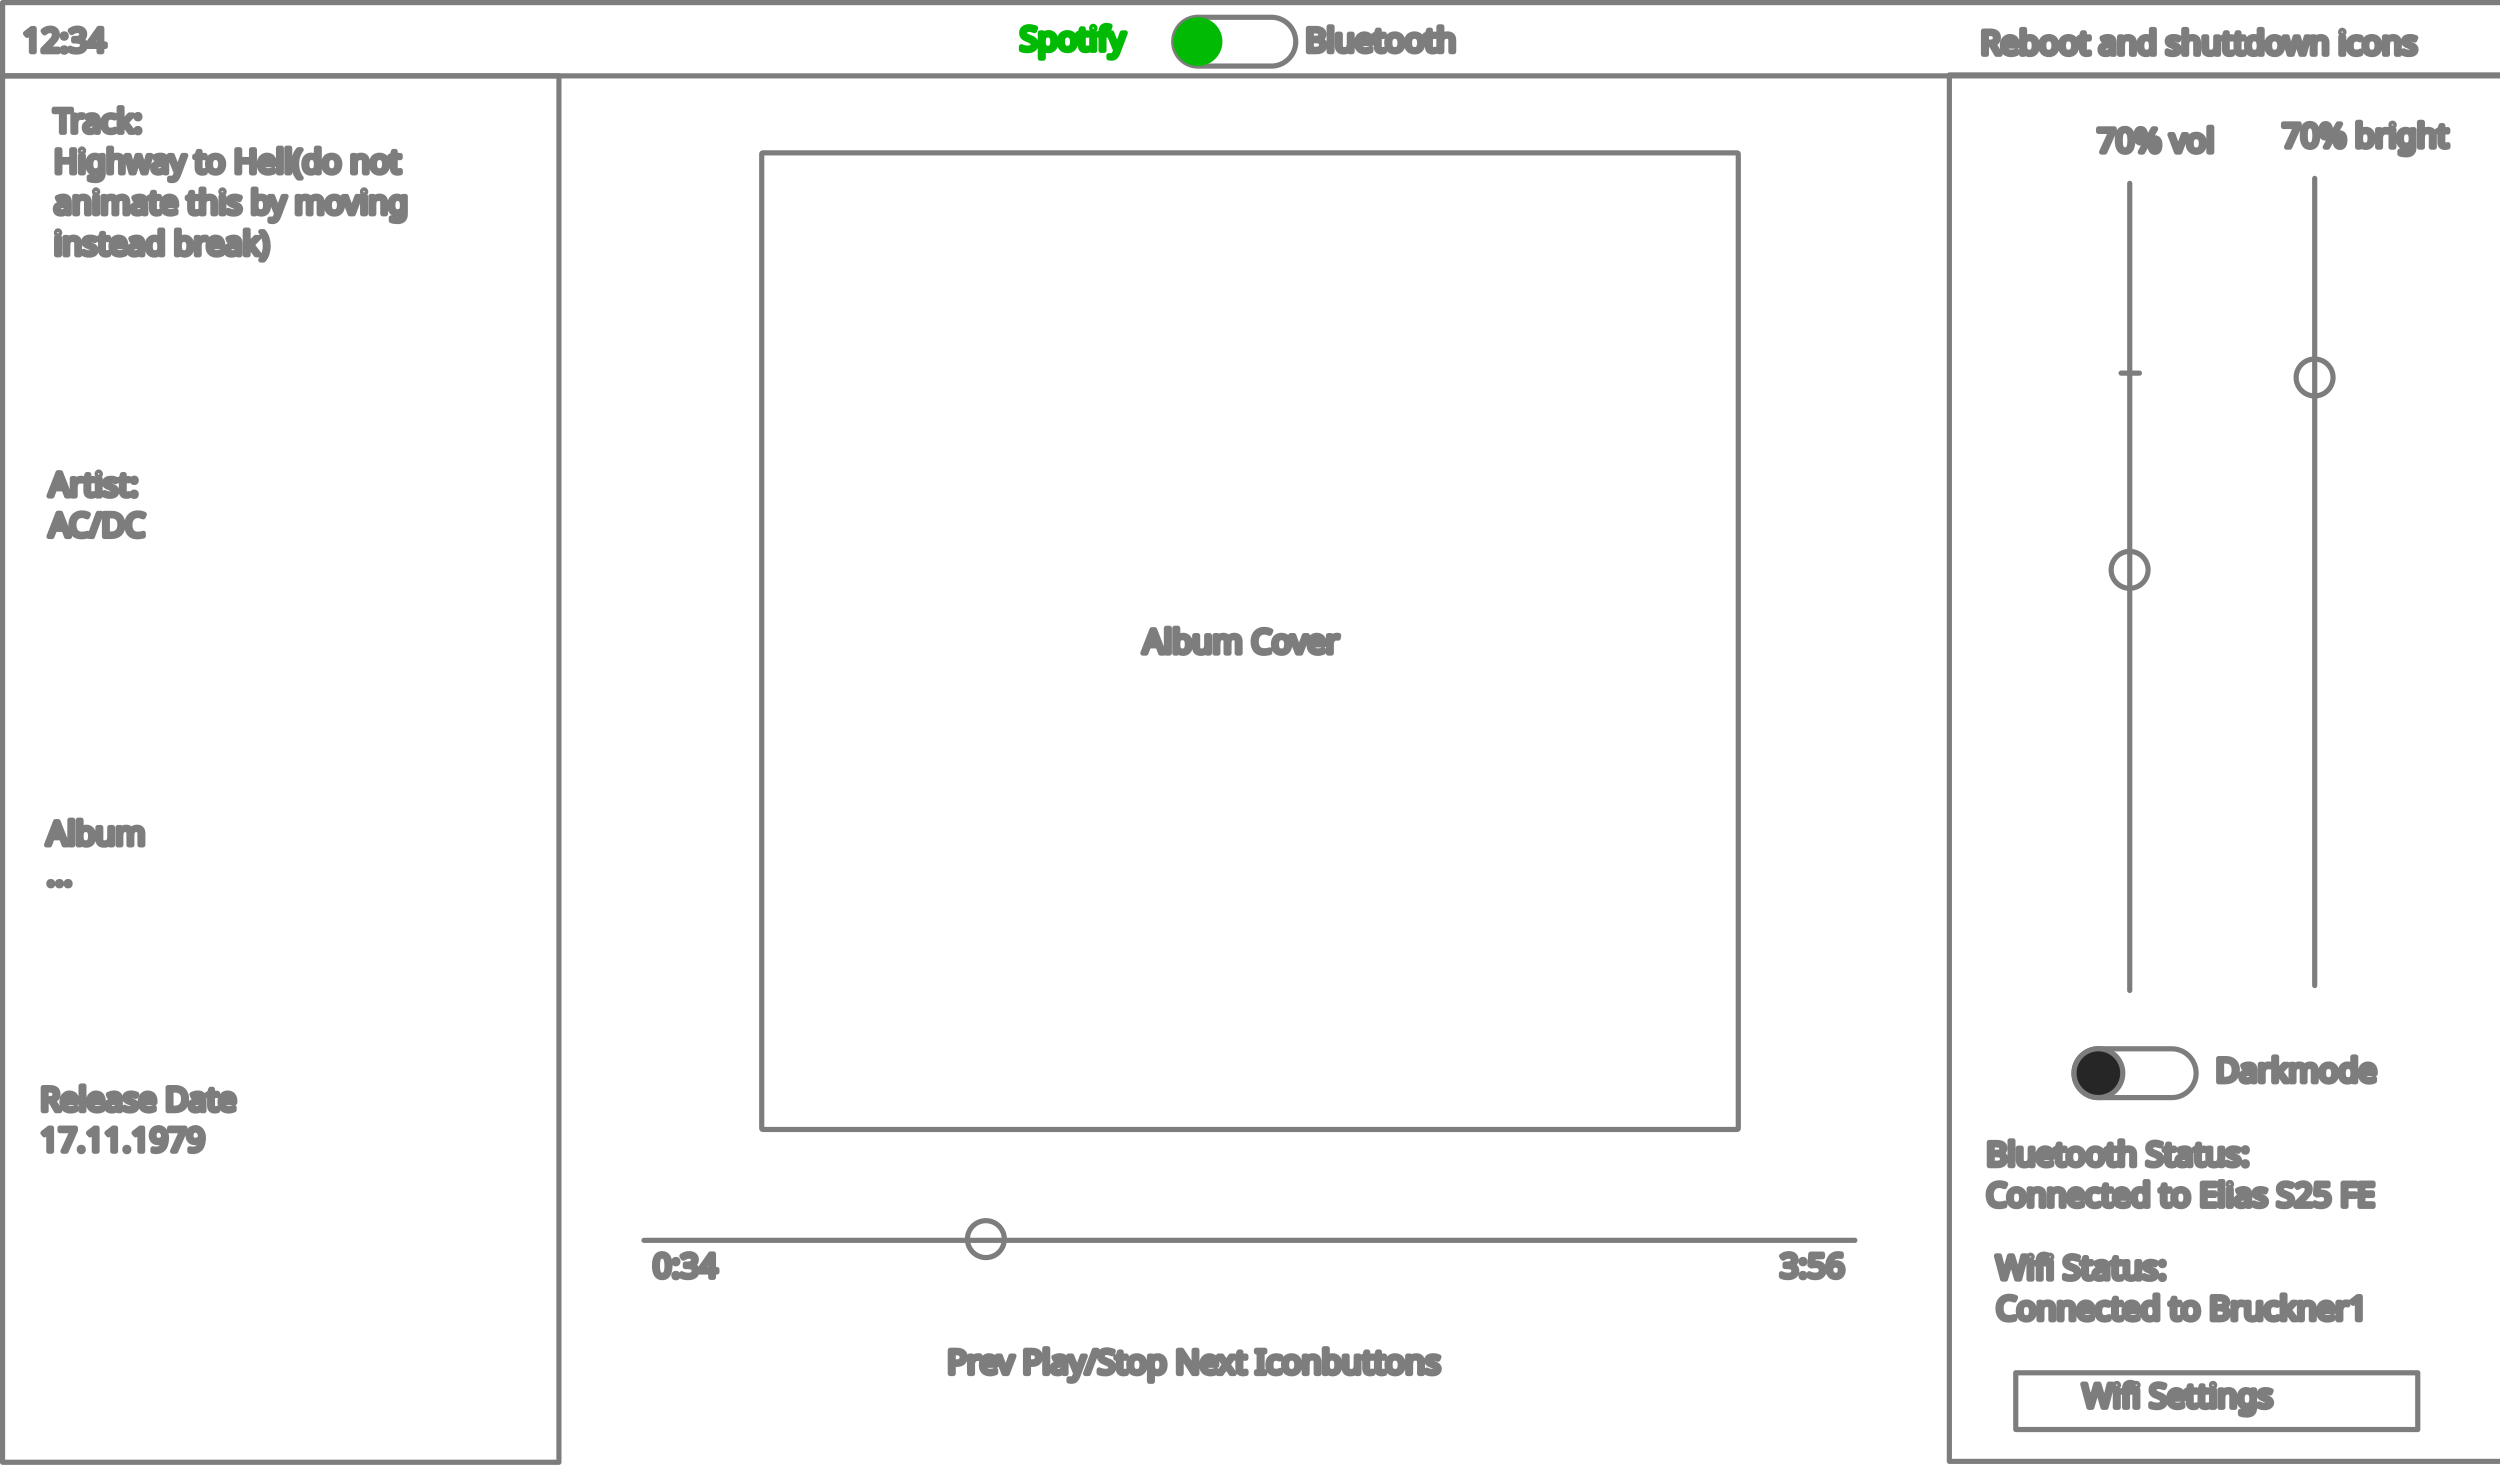
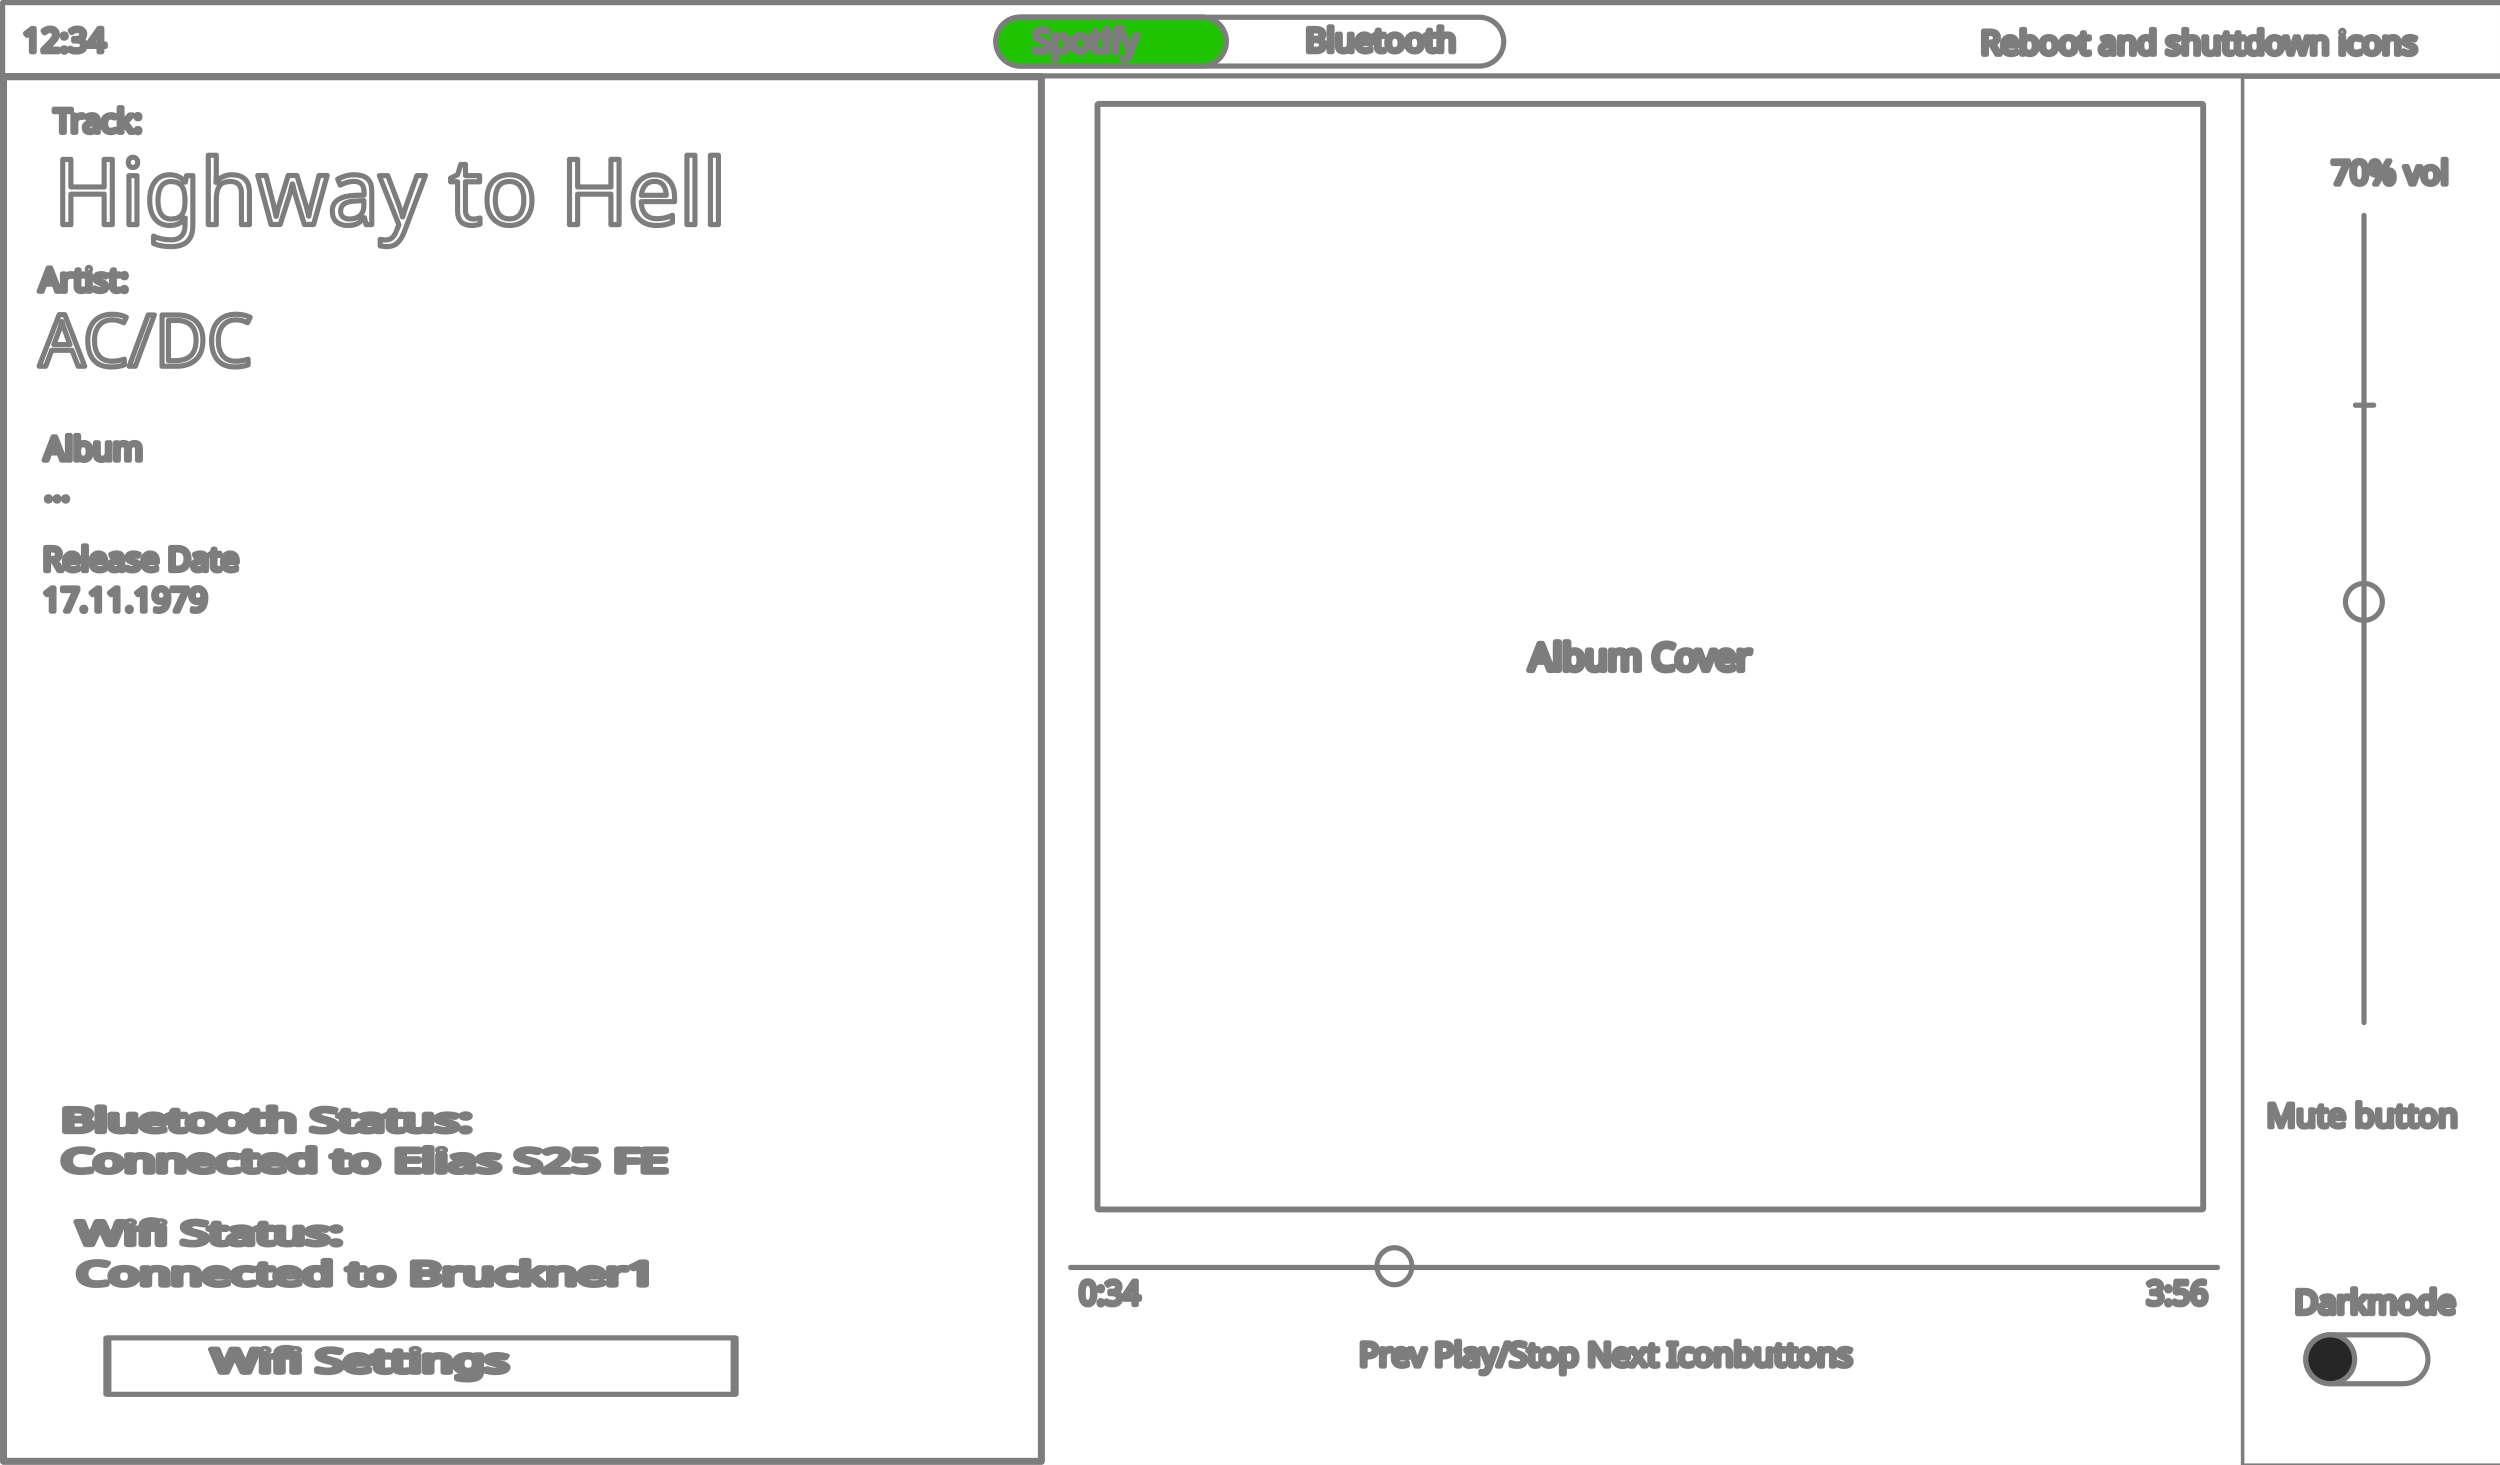
<svg xmlns="http://www.w3.org/2000/svg" width="1024" height="600" viewBox="0 0 270.933 158.75" version="1.1" id="svg1">
  <defs id="defs1" />
  <rect style="fill:#ffffff;stroke:none;stroke-width:0.563;stroke-linecap:round;stroke-linejoin:round;fill-opacity:1" id="rect3" width="270.933" height="158.75" x="0" y="-1.9539925e-14" />
-   <g id="g17" transform="matrix(0.9907909,0,0,0.996291,3.39274,0.4943175)">
-     <rect style="fill:none;stroke:#7d7d7d;stroke-width:0.563;stroke-linecap:round;stroke-linejoin:round" id="rect9-4" width="60.854" height="150.812" x="209.798" y="7.656" />
-     <g id="g18" transform="translate(10.25064,-4.560497)">
-       <path style="fill:none;stroke:#7d7d7d;stroke-width:0.567;stroke-linecap:round;stroke-linejoin:round" d="M 219.277,24.007 V 111.804" id="path5-0" />
-       <ellipse style="fill:none;stroke:#7d7d7d;stroke-width:0.567;stroke-linecap:round;stroke-linejoin:round" id="path6-0" cx="219.265" cy="66.051" rx="2.019" ry="2.007" />
-       <text xml:space="preserve" style="font-style:normal;font-variant:normal;font-weight:100;font-stretch:normal;font-size:3.551px;font-family:'JetBrainsMono Nerd Font';-inkscape-font-specification:'JetBrainsMono Nerd Font, Thin';font-variant-ligatures:normal;font-variant-caps:normal;font-variant-numeric:normal;font-variant-east-asian:normal;writing-mode:lr-tb;direction:ltr;fill:none;stroke:#7d7d7d;stroke-width:0.567;stroke-linecap:round;stroke-linejoin:round" x="215.116" y="20.659" id="text18" transform="scale(1.002772,0.997236)">
-         <tspan id="tspan18" style="stroke-width:0.567" x="215.116" y="20.659">70% vol</tspan>
-       </text>
-       <path style="fill:#262626;fill-opacity:1;stroke:#7d7d7d;stroke-width:0.567;stroke-linecap:round;stroke-linejoin:round;stroke-opacity:1" d="m 218.334,44.651 h 2" id="path31" />
-     </g>
-     <g id="g19" transform="translate(30.48217,-5.097026)">
-       <path style="fill:none;stroke:#7d7d7d;stroke-width:0.567;stroke-linecap:round;stroke-linejoin:round" d="M 219.277,24.007 V 111.804" id="path18" />
-       <circle style="fill:none;stroke:#7d7d7d;stroke-width:0.563;stroke-linecap:round;stroke-linejoin:round" id="circle18" cx="219.741" cy="46.083" r="2" transform="matrix(1.009295,0,0,1.003723,-2.518238,-0.5910036)" />
-       <text xml:space="preserve" style="font-style:normal;font-variant:normal;font-weight:100;font-stretch:normal;font-size:3.551px;font-family:'JetBrainsMono Nerd Font';-inkscape-font-specification:'JetBrainsMono Nerd Font, Thin';font-variant-ligatures:normal;font-variant-caps:normal;font-variant-numeric:normal;font-variant-east-asian:normal;writing-mode:lr-tb;direction:ltr;fill:none;stroke:#7d7d7d;stroke-width:0.567;stroke-linecap:round;stroke-linejoin:round" x="215.116" y="20.659" id="text19" transform="scale(1.002772,0.997236)">
-         <tspan id="tspan19" style="stroke-width:0.567" x="215.116" y="20.659">70% bright</tspan>
-       </text>
-     </g>
-     <g id="g22">
+   <g id="g9" transform="matrix(0.9907909,0,0,0.996291,0.01409894,-0.3044869)">
+     <rect style="fill:none;stroke:#7d7d7d;stroke-width:0.768;stroke-linecap:round;stroke-linejoin:round" id="rect9" width="113.521" height="150.608" x="0.37" y="8.655" />
+     <text xml:space="preserve" style="font-size:3.528px;font-family:'JetBrainsMono Nerd Font';-inkscape-font-specification:'JetBrainsMono Nerd Font, Normal';writing-mode:lr-tb;direction:ltr;fill:none;stroke:#7d7d7d;stroke-width:0.563;stroke-linecap:round;stroke-linejoin:round" x="5.88" y="14.7" id="text10">
+       <tspan id="tspan10" style="stroke-width:0.563" x="5.88" y="14.7">Track:</tspan>
+       <tspan style="font-style:normal;font-variant:normal;font-weight:100;font-stretch:normal;font-size:9.942px;font-family:Sans;-inkscape-font-specification:'Sans, Thin';font-variant-ligatures:normal;font-variant-caps:normal;font-variant-numeric:normal;font-variant-east-asian:normal;stroke-width:0.563" x="5.88" y="24.739" id="tspan17">Highway to Hell</tspan>
+     </text>
+     <text xml:space="preserve" style="font-size:3.528px;font-family:'JetBrainsMono Nerd Font';-inkscape-font-specification:'JetBrainsMono Nerd Font, Normal';writing-mode:lr-tb;direction:ltr;fill:none;stroke:#7d7d7d;stroke-width:0.563;stroke-linecap:round;stroke-linejoin:round" x="4.266" y="31.99" id="text13">
+       <tspan id="tspan12" style="stroke-width:0.563" x="4.266" y="31.99">Artist:</tspan>
+       <tspan style="font-style:normal;font-variant:normal;font-weight:100;font-stretch:normal;font-size:7.812px;font-family:Sans;-inkscape-font-specification:'Sans, Thin';font-variant-ligatures:normal;font-variant-caps:normal;font-variant-numeric:normal;font-variant-east-asian:normal;stroke-width:0.563" x="4.266" y="40.144" id="tspan13">AC/DC</tspan>
+     </text>
+     <text xml:space="preserve" style="font-size:3.528px;font-family:'JetBrainsMono Nerd Font';-inkscape-font-specification:'JetBrainsMono Nerd Font, Normal';writing-mode:lr-tb;direction:ltr;fill:none;stroke:#7d7d7d;stroke-width:0.563;stroke-linecap:round;stroke-linejoin:round" x="4.808" y="50.359" id="text15">
+       <tspan id="tspan14" style="stroke-width:0.563" x="4.808" y="50.359">Album</tspan>
+       <tspan style="font-style:normal;font-variant:normal;font-weight:100;font-stretch:normal;font-size:3.528px;font-family:'JetBrainsMono Nerd Font';-inkscape-font-specification:'JetBrainsMono Nerd Font, Thin';font-variant-ligatures:normal;font-variant-caps:normal;font-variant-numeric:normal;font-variant-east-asian:normal;stroke-width:0.563" x="4.808" y="54.768" id="tspan15">...</tspan>
+     </text>
+     <text xml:space="preserve" style="font-size:3.528px;font-family:'JetBrainsMono Nerd Font';-inkscape-font-specification:'JetBrainsMono Nerd Font, Normal';writing-mode:lr-tb;direction:ltr;fill:none;stroke:#7d7d7d;stroke-width:0.563;stroke-linecap:round;stroke-linejoin:round" x="4.64" y="62.372" id="text15-7">
+       <tspan id="tspan14-0" style="stroke-width:0.563" x="4.64" y="62.372">Release Date</tspan>
+       <tspan style="font-style:normal;font-variant:normal;font-weight:100;font-stretch:normal;font-size:3.528px;font-family:'JetBrainsMono Nerd Font';-inkscape-font-specification:'JetBrainsMono Nerd Font, Thin';font-variant-ligatures:normal;font-variant-caps:normal;font-variant-numeric:normal;font-variant-east-asian:normal;stroke-width:0.563" x="4.64" y="66.782" id="tspan15-0">17.11.1979</tspan>
+     </text>
+     <g id="g22" transform="matrix(1.5604,0,0,0.9955523,-326.9725,-2.33418)">
      <text xml:space="preserve" style="font-style:normal;font-variant:normal;font-weight:100;font-stretch:normal;font-size:3.551px;font-family:'JetBrainsMono Nerd Font';-inkscape-font-specification:'JetBrainsMono Nerd Font, Thin';font-variant-ligatures:normal;font-variant-caps:normal;font-variant-numeric:normal;font-variant-east-asian:normal;writing-mode:lr-tb;direction:ltr;fill:none;stroke:#7d7d7d;stroke-width:0.567;stroke-linecap:round;stroke-linejoin:round" x="223.725" y="153.011" id="text20" transform="scale(1.002772,0.9972359)">
        <tspan style="stroke-width:0.567" x="223.725" y="153.011" id="tspan21">Wifi Settings</tspan>
      </text>
      <rect style="fill:none;stroke:#7d7d7d;stroke-width:0.567;stroke-linecap:round;stroke-linejoin:round" id="rect19" width="43.97" height="6.17" x="217.061" y="148.832" />
      <text xml:space="preserve" style="font-style:normal;font-variant:normal;font-weight:100;font-stretch:normal;font-size:3.551px;font-family:'JetBrainsMono Nerd Font';-inkscape-font-specification:'JetBrainsMono Nerd Font, Thin';font-variant-ligatures:normal;font-variant-caps:normal;font-variant-numeric:normal;font-variant-east-asian:normal;writing-mode:lr-tb;direction:ltr;fill:none;stroke:#7d7d7d;stroke-width:0.567;stroke-linecap:round;stroke-linejoin:round" x="213.233" y="126.648" id="text22" transform="scale(1.002772,0.9972359)">
        <tspan id="tspan22" style="stroke-width:0.567" x="213.233" y="126.648">Bluetooth Status:</tspan>
        <tspan style="stroke-width:0.567" x="213.233" y="131.087" id="tspan23">Connected to Elias S25 FE</tspan>
      </text>
      <text xml:space="preserve" style="font-style:normal;font-variant:normal;font-weight:100;font-stretch:normal;font-size:3.551px;font-family:'JetBrainsMono Nerd Font';-inkscape-font-specification:'JetBrainsMono Nerd Font, Thin';font-variant-ligatures:normal;font-variant-caps:normal;font-variant-numeric:normal;font-variant-east-asian:normal;writing-mode:lr-tb;direction:ltr;fill:none;stroke:#7d7d7d;stroke-width:0.567;stroke-linecap:round;stroke-linejoin:round" x="214.309" y="139.023" id="text24" transform="scale(1.002772,0.9972359)">
        <tspan id="tspan24" style="stroke-width:0.567" x="214.309" y="139.023">Wifi Status:</tspan>
        <tspan style="stroke-width:0.567" x="214.309" y="143.461" id="tspan25">Connected to Bruckner1</tspan>
        <tspan style="stroke-width:0.567" x="214.309" y="147.899" id="tspan26" />
      </text>
    </g>
-     <g id="g28" transform="translate(-9.171626,1.073058)">
+     <text xml:space="preserve" style="font-weight:100;font-size:3.551px;font-family:'JetBrainsMono Nerd Font';-inkscape-font-specification:'JetBrainsMono Nerd Font, Thin';writing-mode:lr-tb;direction:ltr;fill:#20c300;fill-opacity:1;stroke:#7d7d7d;stroke-width:0.503;stroke-linecap:round;stroke-linejoin:round;stroke-opacity:1" x="247.204" y="123.243" id="text30" transform="scale(1.002772,0.997236)">
+       <tspan style="stroke-width:0.503" x="247.204" y="123.243" id="tspan31">Mute button</tspan>
+     </text>
+   </g>
+   <g id="g32">
+     <g id="g28" transform="matrix(0.9907909,0,0,0.996291,19.42891,32.56666)">
      <rect style="fill:none;stroke:#7d7d7d;stroke-width:0.563;stroke-linecap:round;stroke-linejoin:round" id="rect2-8" width="13.229" height="5.292" x="234.617" y="124.714" rx="2.646" ry="2.646" transform="matrix(1.009295,0,0,1.003723,-4.189207,-12.66291)" />
      <circle style="fill:#262626;fill-opacity:1;stroke:#7d7d7d;stroke-width:0.563;stroke-linecap:round;stroke-linejoin:round;stroke-opacity:1" id="path2-7" cx="237.254" cy="127.352" r="2.646" transform="matrix(1.009295,0,0,1.003723,-4.189207,-12.66291)" />
-       <text xml:space="preserve" style="font-style:normal;font-variant:normal;font-weight:100;font-stretch:normal;font-size:3.551px;font-family:'JetBrainsMono Nerd Font';-inkscape-font-specification:'JetBrainsMono Nerd Font, Thin';font-variant-ligatures:normal;font-variant-caps:normal;font-variant-numeric:normal;font-variant-east-asian:normal;writing-mode:lr-tb;direction:ltr;fill:none;stroke:#7d7d7d;stroke-width:0.567;stroke-linecap:round;stroke-linejoin:round;stroke-opacity:1" x="247.397" y="116.426" id="text29" transform="scale(1.002772,0.9972359)">
-         <tspan style="font-style:normal;font-variant:normal;font-weight:100;font-stretch:normal;font-size:3.551px;font-family:'JetBrainsMono Nerd Font';-inkscape-font-specification:'JetBrainsMono Nerd Font, Thin';font-variant-ligatures:normal;font-variant-caps:normal;font-variant-numeric:normal;font-variant-east-asian:normal;stroke-width:0.567" x="247.397" y="116.426" id="tspan30">Darkmode</tspan>
+       <text xml:space="preserve" style="font-style:normal;font-variant:normal;font-weight:100;font-stretch:normal;font-size:3.551px;font-family:'JetBrainsMono Nerd Font';-inkscape-font-specification:'JetBrainsMono Nerd Font, Thin';font-variant-ligatures:normal;font-variant-caps:normal;font-variant-numeric:normal;font-variant-east-asian:normal;writing-mode:lr-tb;direction:ltr;fill:none;stroke:#7d7d7d;stroke-width:0.567;stroke-linecap:round;stroke-linejoin:round;stroke-opacity:1" x="230.719" y="110.508" id="text29" transform="scale(1.002772,0.997236)">
+         <tspan style="font-style:normal;font-variant:normal;font-weight:100;font-stretch:normal;font-size:3.551px;font-family:'JetBrainsMono Nerd Font';-inkscape-font-specification:'JetBrainsMono Nerd Font, Thin';font-variant-ligatures:normal;font-variant-caps:normal;font-variant-numeric:normal;font-variant-east-asian:normal;stroke-width:0.567" x="230.719" y="110.508" id="tspan30">Darkmode</tspan>
      </text>
    </g>
+     <g id="g18" transform="matrix(0.9907909,0,0,0.996291,38.93958,-0.5747603)">
+       <path style="fill:none;stroke:#7d7d7d;stroke-width:0.567;stroke-linecap:round;stroke-linejoin:round" d="M 219.277,24.007 V 111.804" id="path5-0" />
+       <ellipse style="fill:none;stroke:#7d7d7d;stroke-width:0.567;stroke-linecap:round;stroke-linejoin:round" id="path6-0" cx="219.265" cy="66.051" rx="2.019" ry="2.007" />
+       <text xml:space="preserve" style="font-style:normal;font-variant:normal;font-weight:100;font-stretch:normal;font-size:3.551px;font-family:'JetBrainsMono Nerd Font';-inkscape-font-specification:'JetBrainsMono Nerd Font, Thin';font-variant-ligatures:normal;font-variant-caps:normal;font-variant-numeric:normal;font-variant-east-asian:normal;writing-mode:lr-tb;direction:ltr;fill:none;stroke:#7d7d7d;stroke-width:0.567;stroke-linecap:round;stroke-linejoin:round" x="215.116" y="20.659" id="text18" transform="scale(1.002772,0.997236)">
+         <tspan id="tspan18" style="stroke-width:0.567" x="215.116" y="20.659">70% vol</tspan>
+       </text>
+       <path style="fill:#262626;fill-opacity:1;stroke:#7d7d7d;stroke-width:0.567;stroke-linecap:round;stroke-linejoin:round;stroke-opacity:1" d="m 218.334,44.651 h 2" id="path31" />
+     </g>
+     <rect style="fill:none;stroke:#7d7d7d;stroke-width:0.382;stroke-linecap:round;stroke-linejoin:round" id="rect9-6" width="28.132" height="150.43" x="243.037" y="8.351" />
  </g>
-   <g id="g9" transform="matrix(0.9907909,0,0,0.996291,0.01409894,-0.3044869)">
-     <rect style="fill:none;stroke:#7d7d7d;stroke-width:0.563;stroke-linecap:round;stroke-linejoin:round" id="rect9" width="60.854" height="150.812" x="0.267" y="8.553" />
-     <text xml:space="preserve" style="font-size:3.528px;font-family:'JetBrainsMono Nerd Font';-inkscape-font-specification:'JetBrainsMono Nerd Font, Normal';writing-mode:lr-tb;direction:ltr;fill:none;stroke:#7d7d7d;stroke-width:0.563;stroke-linecap:round;stroke-linejoin:round" x="5.88" y="14.7" id="text10">
-       <tspan id="tspan10" style="stroke-width:0.563" x="5.88" y="14.7">Track:</tspan>
-       <tspan style="font-style:normal;font-variant:normal;font-weight:100;font-stretch:normal;font-size:3.528px;font-family:Sans;-inkscape-font-specification:'Sans, Thin';font-variant-ligatures:normal;font-variant-caps:normal;font-variant-numeric:normal;font-variant-east-asian:normal;stroke-width:0.563" x="5.88" y="19.11" id="tspan11">Highway to Hell(do not </tspan>
-       <tspan style="font-style:normal;font-variant:normal;font-weight:100;font-stretch:normal;font-size:3.528px;font-family:Sans;-inkscape-font-specification:'Sans, Thin';font-variant-ligatures:normal;font-variant-caps:normal;font-variant-numeric:normal;font-variant-east-asian:normal;stroke-width:0.563" x="5.88" y="23.565" id="tspan16">animate this by moving </tspan>
-       <tspan style="font-style:normal;font-variant:normal;font-weight:100;font-stretch:normal;font-size:3.528px;font-family:Sans;-inkscape-font-specification:'Sans, Thin';font-variant-ligatures:normal;font-variant-caps:normal;font-variant-numeric:normal;font-variant-east-asian:normal;stroke-width:0.563" x="5.88" y="28.02" id="tspan17">instead break)</tspan>
-     </text>
-     <text xml:space="preserve" style="font-size:3.528px;font-family:'JetBrainsMono Nerd Font';-inkscape-font-specification:'JetBrainsMono Nerd Font, Normal';writing-mode:lr-tb;direction:ltr;fill:none;stroke:#7d7d7d;stroke-width:0.563;stroke-linecap:round;stroke-linejoin:round" x="5.345" y="54.256" id="text13">
-       <tspan id="tspan12" style="stroke-width:0.563" x="5.345" y="54.256">Artist:</tspan>
-       <tspan style="font-style:normal;font-variant:normal;font-weight:100;font-stretch:normal;font-size:3.528px;font-family:Sans;-inkscape-font-specification:'Sans, Thin';font-variant-ligatures:normal;font-variant-caps:normal;font-variant-numeric:normal;font-variant-east-asian:normal;stroke-width:0.563" x="5.345" y="58.665" id="tspan13">AC/DC</tspan>
-     </text>
-     <text xml:space="preserve" style="font-size:3.528px;font-family:'JetBrainsMono Nerd Font';-inkscape-font-specification:'JetBrainsMono Nerd Font, Normal';writing-mode:lr-tb;direction:ltr;fill:none;stroke:#7d7d7d;stroke-width:0.563;stroke-linecap:round;stroke-linejoin:round" x="5.078" y="92.208" id="text15">
-       <tspan id="tspan14" style="stroke-width:0.563" x="5.078" y="92.208">Album</tspan>
-       <tspan style="font-style:normal;font-variant:normal;font-weight:100;font-stretch:normal;font-size:3.528px;font-family:'JetBrainsMono Nerd Font';-inkscape-font-specification:'JetBrainsMono Nerd Font, Thin';font-variant-ligatures:normal;font-variant-caps:normal;font-variant-numeric:normal;font-variant-east-asian:normal;stroke-width:0.563" x="5.078" y="96.618" id="tspan15">...</tspan>
-     </text>
-     <text xml:space="preserve" style="font-size:3.528px;font-family:'JetBrainsMono Nerd Font';-inkscape-font-specification:'JetBrainsMono Nerd Font, Normal';writing-mode:lr-tb;direction:ltr;fill:none;stroke:#7d7d7d;stroke-width:0.563;stroke-linecap:round;stroke-linejoin:round" x="4.371" y="121.122" id="text15-7">
-       <tspan id="tspan14-0" style="stroke-width:0.563" x="4.371" y="121.122">Release Date</tspan>
-       <tspan style="font-style:normal;font-variant:normal;font-weight:100;font-stretch:normal;font-size:3.528px;font-family:'JetBrainsMono Nerd Font';-inkscape-font-specification:'JetBrainsMono Nerd Font, Thin';font-variant-ligatures:normal;font-variant-caps:normal;font-variant-numeric:normal;font-variant-east-asian:normal;stroke-width:0.563" x="4.371" y="125.532" id="tspan15-0">17.11.1979</tspan>
-     </text>
-   </g>
-   <g id="g6" transform="translate(-0.06406911,-7.766933)">
+   <g id="g6" transform="matrix(0.9472083,0,0,1.002335,49.85395,-5.16115)">
    <path style="fill:none;stroke:#7d7d7d;stroke-width:0.563;stroke-linecap:round;stroke-linejoin:round" d="M 69.852,142.187 H 201.081" id="path5" />
    <circle style="fill:none;stroke:#7d7d7d;stroke-width:0.563;stroke-linecap:round;stroke-linejoin:round" id="path6" cx="106.908" cy="142.054" r="2" />
    <text xml:space="preserve" style="font-size:3.528px;font-family:'JetBrainsMono Nerd Font';-inkscape-font-specification:'JetBrainsMono Nerd Font, Normal';writing-mode:lr-tb;direction:ltr;fill:none;stroke:#7d7d7d;stroke-width:0.563;stroke-linecap:round;stroke-linejoin:round" x="70.826" y="146.196" id="text6">
      <tspan style="stroke-width:0.563" x="70.826" y="146.196" id="tspan7">0:34</tspan>
    </text>
    <text xml:space="preserve" style="font-size:3.528px;font-family:'JetBrainsMono Nerd Font';-inkscape-font-specification:'JetBrainsMono Nerd Font, Normal';writing-mode:lr-tb;direction:ltr;fill:none;stroke:#7d7d7d;stroke-width:0.563;stroke-linecap:round;stroke-linejoin:round" x="192.969" y="146.196" id="text8">
      <tspan id="tspan8" style="stroke-width:0.563" x="192.969" y="146.196">3:56</tspan>
      <tspan style="stroke-width:0.563" x="192.969" y="150.606" id="tspan9" />
    </text>
  </g>
-   <g id="g4" transform="translate(0,-9.888973)">
+   <g id="g4" transform="matrix(1.132269,0,0,1.132093,25.4672,-18.69218)">
    <rect style="fill:none;stroke:#7d7d7d;stroke-width:0.563;stroke-linecap:round;stroke-linejoin:round" id="rect1" width="105.833" height="105.833" x="82.55" y="26.458" rx="0.1" ry="0.1" />
    <text xml:space="preserve" style="font-size:3.528px;font-family:'JetBrainsMono Nerd Font';-inkscape-font-specification:'JetBrainsMono Nerd Font, Normal';writing-mode:lr-tb;direction:ltr;fill:none;stroke:#7d7d7d;stroke-width:0.563;stroke-linecap:round;stroke-linejoin:round" x="123.86" y="80.663" id="text2">
      <tspan id="tspan2" style="stroke-width:0.563" x="123.86" y="80.663">Album Cover</tspan>
      <tspan style="stroke-width:0.563" x="123.86" y="85.072" id="tspan3" />
    </text>
  </g>
  <g id="g5">
    <text xml:space="preserve" style="font-size:3.528px;font-family:'JetBrainsMono Nerd Font';-inkscape-font-specification:'JetBrainsMono Nerd Font, Normal';writing-mode:lr-tb;direction:ltr;fill:none;stroke:#7d7d7d;stroke-width:0.563;stroke-linecap:round;stroke-linejoin:round" x="2.455" y="5.613" id="text1">
      <tspan id="tspan1" style="stroke-width:0.563" x="2.455" y="5.613">12:34</tspan>
    </text>
    <text xml:space="preserve" style="font-style:normal;font-variant:normal;font-weight:normal;font-stretch:normal;font-size:3.528px;font-family:'JetBrainsMono Nerd Font';-inkscape-font-specification:'JetBrainsMono Nerd Font, Normal';font-variant-ligatures:normal;font-variant-caps:normal;font-variant-numeric:normal;font-variant-east-asian:normal;writing-mode:lr-tb;direction:ltr;fill:none;stroke:#7d7d7d;stroke-width:0.563;stroke-linecap:round;stroke-linejoin:round;stroke-opacity:1" x="214.617" y="5.88" id="text21">
      <tspan style="font-style:normal;font-variant:normal;font-weight:normal;font-stretch:normal;font-size:3.528px;font-family:'JetBrainsMono Nerd Font';-inkscape-font-specification:'JetBrainsMono Nerd Font, Normal';font-variant-ligatures:normal;font-variant-caps:normal;font-variant-numeric:normal;font-variant-east-asian:normal;fill:none;stroke:#7d7d7d;stroke-width:0.563;stroke-opacity:1" x="214.617" y="5.88" id="tspan27">Reboot and shuttdown icons</tspan>
    </text>
    <rect style="fill:none;stroke:#7d7d7d;stroke-width:0.563;stroke-linecap:round;stroke-linejoin:round" id="rect5" width="270.933" height="7.938" x="0.281" y="0.281" />
  </g>
  <g id="g2" transform="translate(-1.655581,-12.02713)">
-     <rect style="fill:none;stroke:#7d7d7d;stroke-width:0.563;stroke-linecap:round;stroke-linejoin:round" id="rect2" width="13.229" height="5.292" x="128.852" y="13.898" rx="2.646" ry="2.646" />
-     <circle style="fill:#00ba04;fill-opacity:1;stroke:none;stroke-width:0.563;stroke-linecap:round;stroke-linejoin:round;stroke-opacity:1" id="path2" cx="131.488" cy="16.536" r="2.646" />
-     <text xml:space="preserve" style="font-weight:100;font-size:3.528px;font-family:'JetBrainsMono Nerd Font';-inkscape-font-specification:'JetBrainsMono Nerd Font, Thin';writing-mode:lr-tb;direction:ltr;fill:none;fill-opacity:1;stroke:#00ba04;stroke-width:0.563;stroke-linecap:round;stroke-linejoin:round;stroke-opacity:1" x="112.164" y="17.481" id="text4">
-       <tspan id="tspan4" style="fill:none;stroke:#00ba04;stroke-width:0.563;stroke-opacity:1" x="112.164" y="17.481">Spotify</tspan>
+     <rect style="fill:none;stroke:#7d7d7d;stroke-width:0.563;stroke-linecap:round;stroke-linejoin:round" id="rect2" width="55" height="5.292" x="109.622" y="13.898" rx="2.646" ry="2.646" />
+     <rect style="fill:#20c300;fill-opacity:1;stroke:#7d7d7d;stroke-width:0.563;stroke-linecap:round;stroke-linejoin:round" id="rect2-2" width="25" height="5.292" x="109.566" y="13.877" rx="2.646" ry="2.646" />
+     <text xml:space="preserve" style="font-weight:100;font-size:3.528px;font-family:'JetBrainsMono Nerd Font';-inkscape-font-specification:'JetBrainsMono Nerd Font, Thin';writing-mode:lr-tb;direction:ltr;mix-blend-mode:normal;fill:none;fill-opacity:1;stroke:#7d7d7d;stroke-width:0.563;stroke-linecap:round;stroke-linejoin:round;stroke-opacity:1" x="113.582" y="17.67" id="text4">
+       <tspan id="tspan4" style="fill:none;stroke:#7d7d7d;stroke-width:0.563;stroke-opacity:1" x="113.582" y="17.67">Spotify</tspan>
    </text>
    <text xml:space="preserve" style="font-weight:100;font-size:3.528px;font-family:'JetBrainsMono Nerd Font';-inkscape-font-specification:'JetBrainsMono Nerd Font, Thin';writing-mode:lr-tb;direction:ltr;fill:#24f603;fill-opacity:1;stroke:#22f210;stroke-width:0.563;stroke-linecap:round;stroke-linejoin:round;stroke-opacity:1" x="145.946" y="15.686" id="text5">
      <tspan id="tspan5" style="stroke-width:0.563" x="145.946" y="15.686" />
    </text>
    <text xml:space="preserve" style="font-weight:100;font-size:3.528px;font-family:'JetBrainsMono Nerd Font';-inkscape-font-specification:'JetBrainsMono Nerd Font, Thin';writing-mode:lr-tb;direction:ltr;fill:#24f603;fill-opacity:1;stroke:#7d7d7d;stroke-width:0.563;stroke-linecap:round;stroke-linejoin:round;stroke-opacity:1" x="143.111" y="17.623" id="text7">
      <tspan id="tspan6" style="stroke:#7d7d7d;stroke-width:0.563;stroke-opacity:1" x="143.111" y="17.623">Bluetooth</tspan>
    </text>
  </g>
  <text xml:space="preserve" style="font-size:3.528px;font-family:'JetBrainsMono Nerd Font';-inkscape-font-specification:'JetBrainsMono Nerd Font, Normal';writing-mode:lr-tb;direction:ltr;fill:none;stroke-width:0.563;stroke-linecap:round;stroke-linejoin:round;stroke:#7d7d7d;stroke-opacity:1" x="103.701" y="130.695" id="text23">
    <tspan id="tspan20" style="stroke-width:0.563;fill:none;stroke:#7d7d7d;stroke-opacity:1" x="103.701" y="130.695" />
  </text>
-   <text xml:space="preserve" style="font-size:3.528px;font-family:'JetBrainsMono Nerd Font';-inkscape-font-specification:'JetBrainsMono Nerd Font, Normal';writing-mode:lr-tb;direction:ltr;fill:none;stroke:#7d7d7d;stroke-width:0.563;stroke-linecap:round;stroke-linejoin:round;stroke-opacity:1" x="102.646" y="148.848" id="text28">
-     <tspan id="tspan28" style="stroke-width:0.563" x="102.646" y="148.848">Prev Play/Stop Next Iconbuttons</tspan>
+   <text xml:space="preserve" style="font-size:3.528px;font-family:'JetBrainsMono Nerd Font';-inkscape-font-specification:'JetBrainsMono Nerd Font, Normal';writing-mode:lr-tb;direction:ltr;fill:none;stroke:#7d7d7d;stroke-width:0.563;stroke-linecap:round;stroke-linejoin:round;stroke-opacity:1" x="147.28" y="148.046" id="text28">
+     <tspan id="tspan28" style="stroke-width:0.563" x="147.28" y="148.046">Prev Play/Stop Next Iconbuttons</tspan>
  </text>
</svg>
